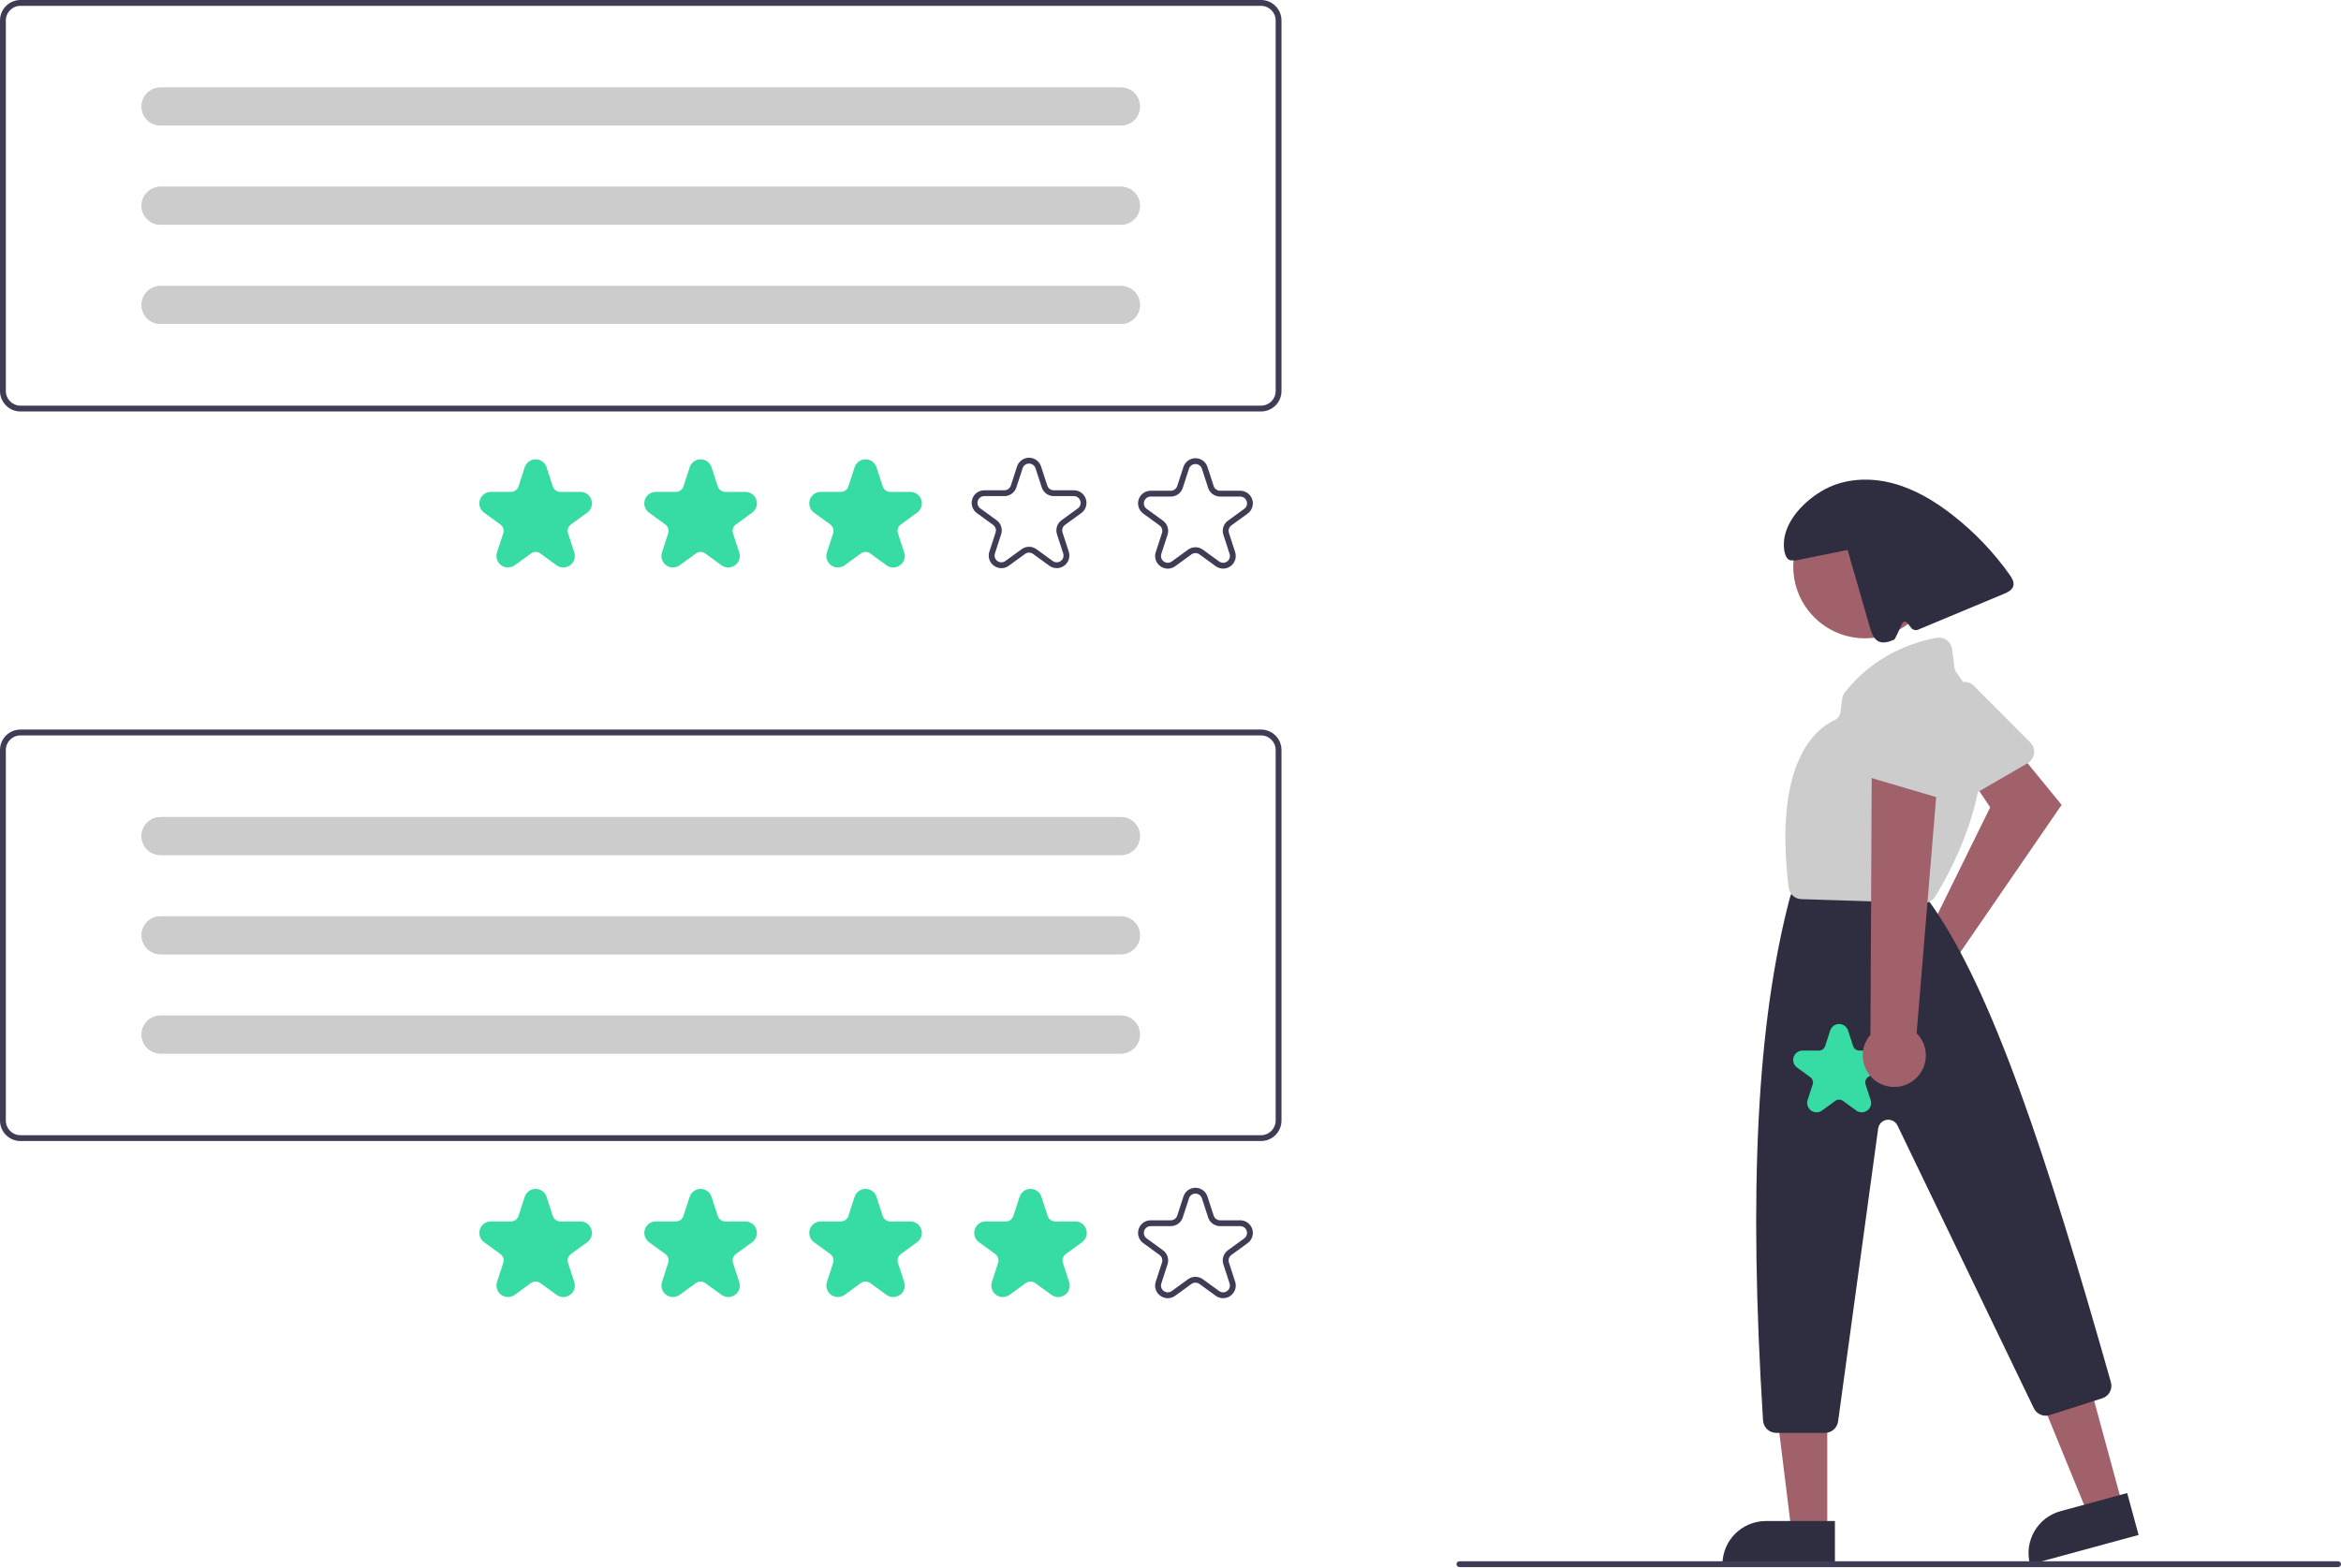
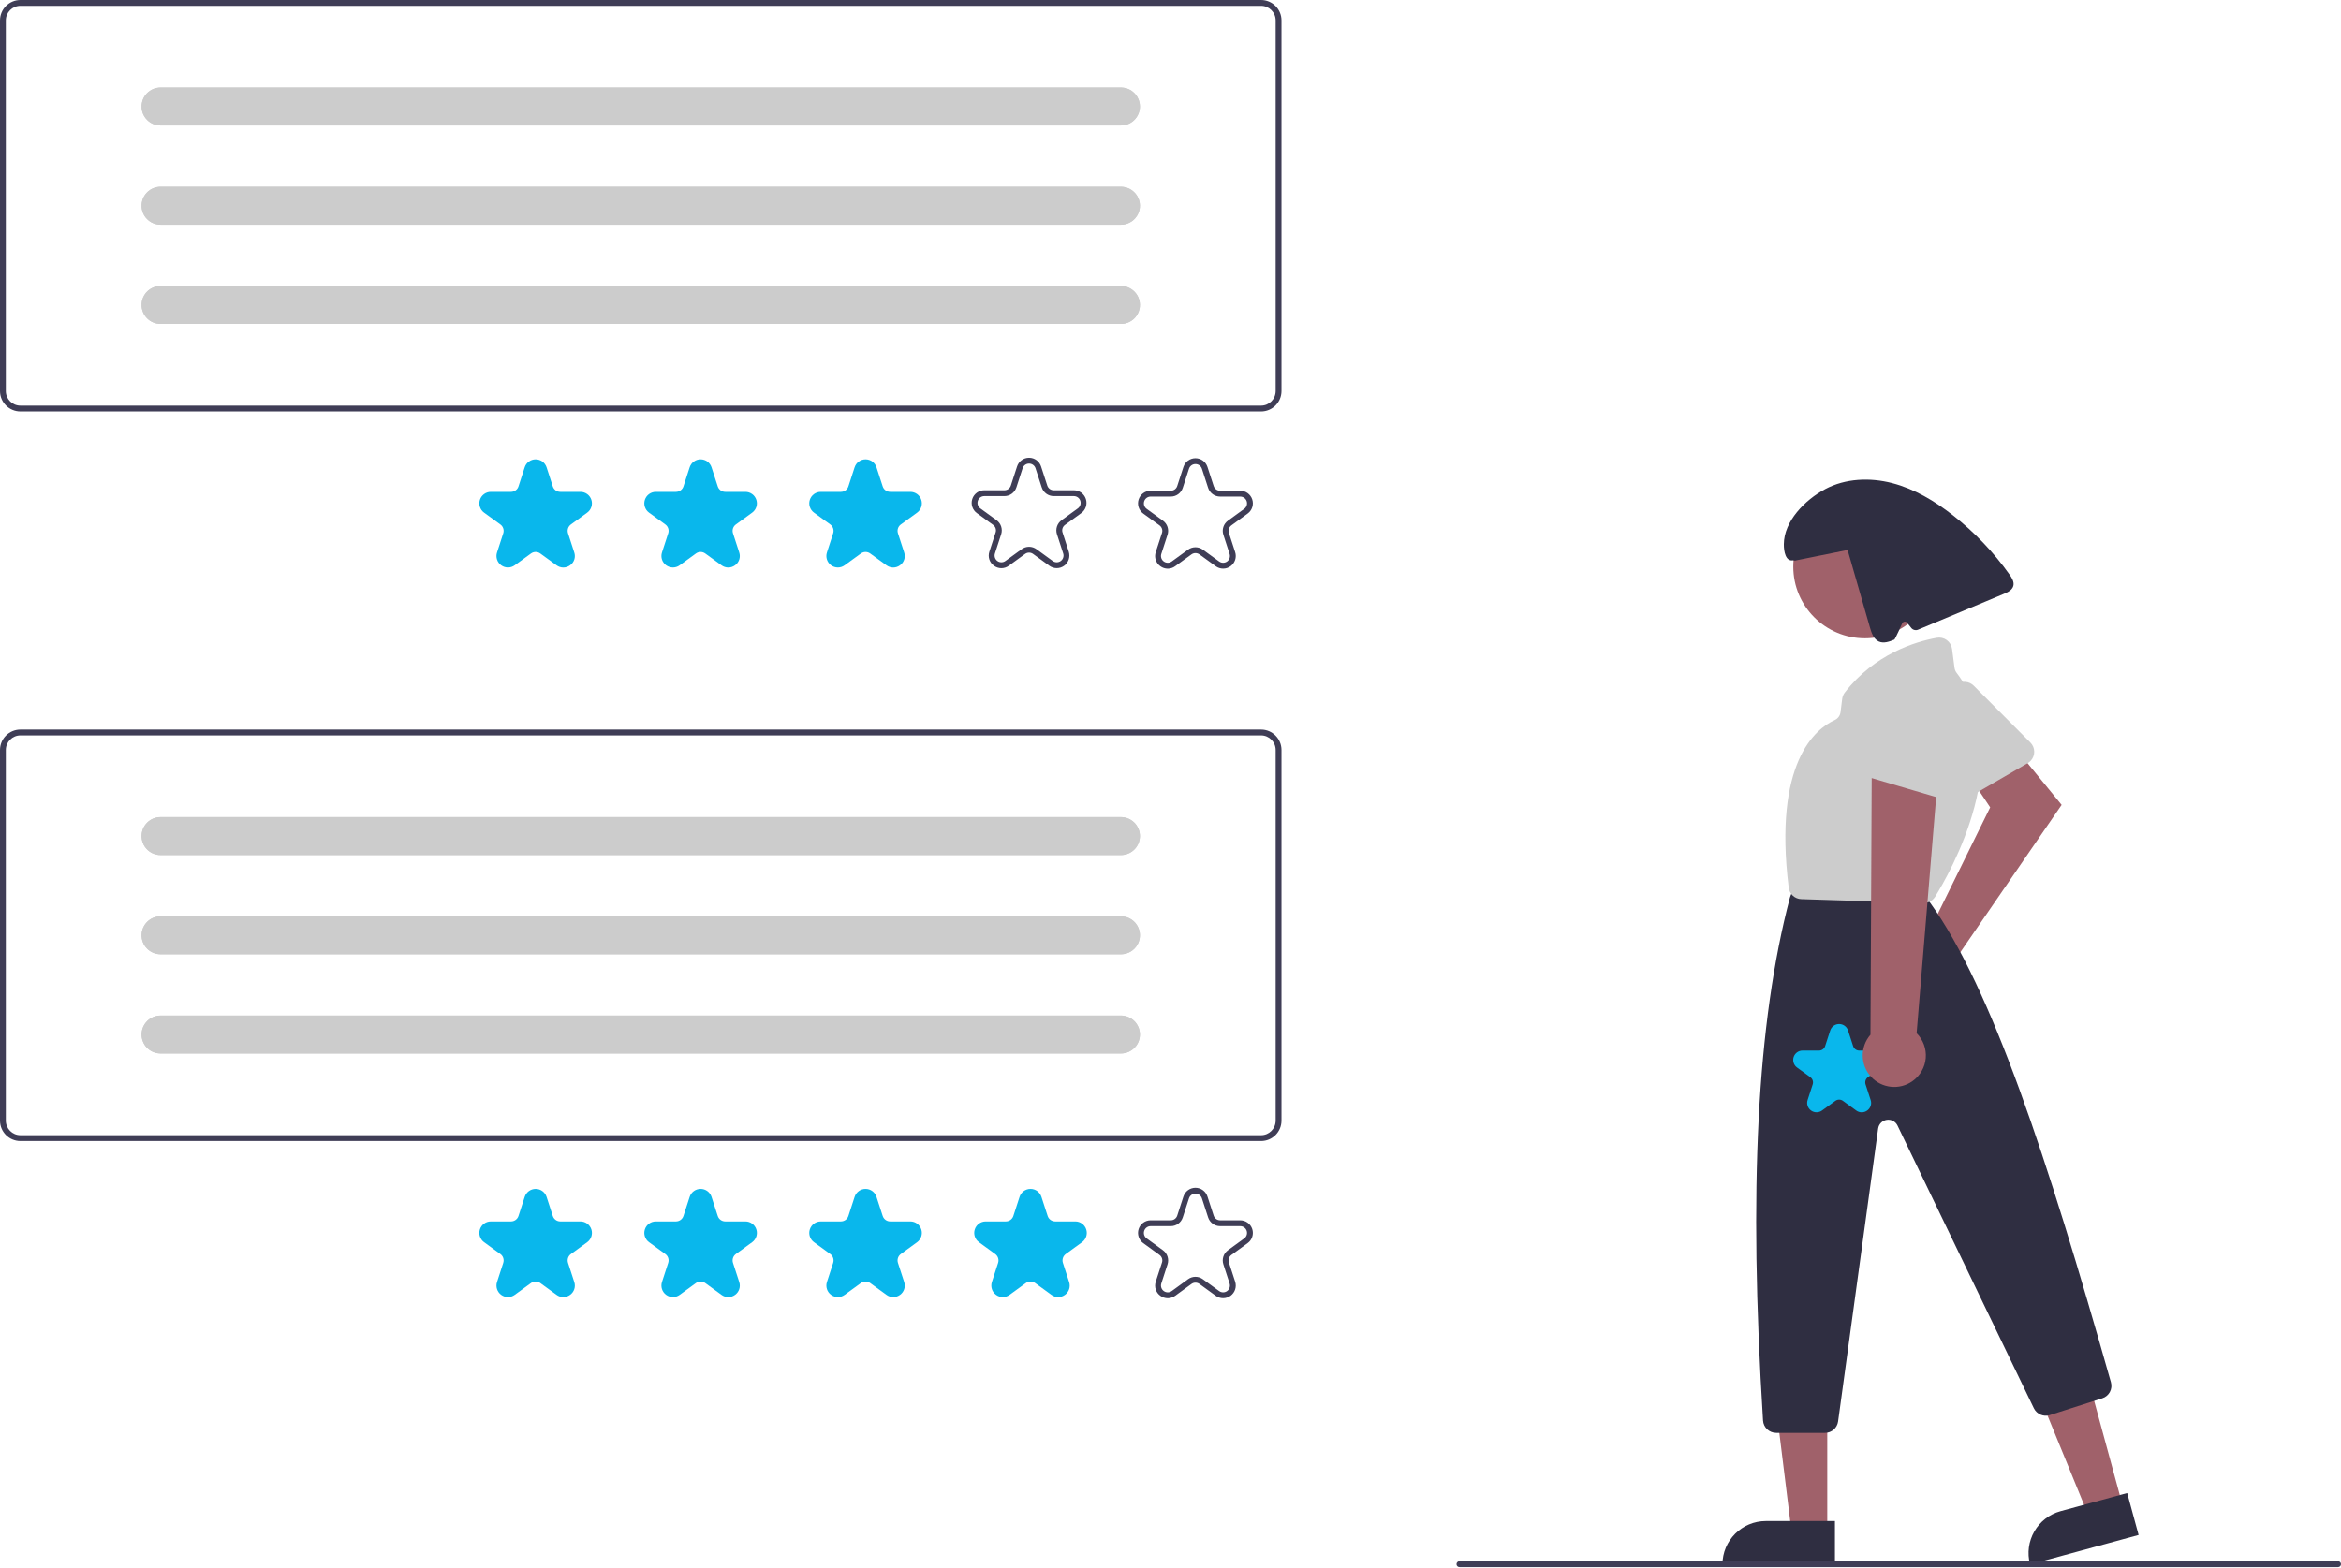
<svg xmlns="http://www.w3.org/2000/svg" id="b8669117-6177-4f3a-a75c-05852d999d53" data-name="Layer 1" width="801.953" height="537" viewBox="0 0 801.953 537">
  <path d="M857.273,503.003a10.527,10.527,0,0,1,1.621-.347l21.899-44.496-6.686-10.023,13.807-12.067,17.357,21.24-35.351,51.448a10.496,10.496,0,1,1-12.648-5.755Z" transform="translate(-199.0236 -181.5)" fill="#a0616a" />
  <path d="M894.656,442.218a4.514,4.514,0,0,1-1.016.801l-22.406,12.989a4.499,4.499,0,0,1-6.324-1.968l-10.897-23.023a4.476,4.476,0,0,1,1.537-5.645l13.889-9.448a4.502,4.502,0,0,1,5.718.544L894.57,435.949a4.504,4.504,0,0,1,.086,6.269Z" transform="translate(-199.0236 -181.5)" fill="#ccc" />
  <polygon points="727.092 515.689 715.262 518.908 697.217 474.811 714.677 470.06 727.092 515.689" fill="#a0616a" />
  <path d="M906.717,697.917h23.644a0,0,0,0,1,0,0v14.887a0,0,0,0,1,0,0H891.83a0,0,0,0,1,0,0v0A14.887,14.887,0,0,1,906.717,697.917Z" transform="translate(-352.2474 82.43915) rotate(-15.22067)" fill="#2f2e41" />
  <polygon points="625.961 524.716 613.702 524.715 607.869 477.427 625.963 477.428 625.961 524.716" fill="#a0616a" />
  <path d="M604.944,521.212h23.644a0,0,0,0,1,0,0v14.887a0,0,0,0,1,0,0H590.057a0,0,0,0,1,0,0v0A14.887,14.887,0,0,1,604.944,521.212Z" fill="#2f2e41" />
  <circle cx="638.878" cy="194.165" r="24.561" fill="#a0616a" />
  <path d="M824.234,672.5H807.481a4.513,4.513,0,0,1-4.496-4.223c-4.992-79.361-2.072-136.289,9.19-179.153a4.678,4.678,0,0,1,.182-.552l.897-2.243a4.479,4.479,0,0,1,4.178-2.829h34.452a4.493,4.493,0,0,1,3.417,1.571l4.679,5.46c.091.106.177.215.259.329,21.101,29.426,40.011,86.954,61.912,164.278a4.485,4.485,0,0,1-2.958,5.517L901.189,666.417a4.524,4.524,0,0,1-5.425-2.332l-46.723-96.907a3.5,3.5,0,0,0-6.62,1.046l-13.728,100.386A4.517,4.517,0,0,1,824.234,672.5Z" transform="translate(-199.0236 -181.5)" fill="#2f2e41" />
  <path d="M858.092,490.931c-.047,0-.094-.001-.141-.002l-41.848-1.321a4.485,4.485,0,0,1-4.329-3.954c-5.305-42.941,9.244-54.445,15.746-57.397a3.46,3.46,0,0,0,2.012-2.743l.562-4.501a4.484,4.484,0,0,1,.889-2.186c10.194-13.205,24.113-17.434,31.503-18.778a4.493,4.493,0,0,1,5.251,3.85l.843,6.463a3.56,3.56,0,0,0,.713,1.691c21.259,27.792-2.425,68.827-7.388,76.771h0A4.508,4.508,0,0,1,858.092,490.931Z" transform="translate(-199.0236 -181.5)" fill="#ccc" />
  <path d="M887.455,378.43A97.753,97.753,0,0,0,867.95,358.01c-6.198-4.841-13.098-8.978-20.709-10.956-7.612-1.979-16.019-1.642-22.963,2.049-6.945,3.691-14.125,11.025-14.169,18.889-.014,2.527.629,5.945,3.117,5.508l.72.095q9.004-1.819,18.007-3.637,3.835,13.308,7.669,26.616c.539,1.87,1.262,3.961,3.037,4.758,1.672.751,3.604.043,5.296-.663.278-.116,2.668-5.482,2.668-5.482a1,1,0,0,1,1.723-.288l1.42,1.775a2,2,0,0,0,2.332.596q14.683-6.129,29.366-12.259c1.353-.565,2.865-1.302,3.257-2.715C889.095,380.944,888.267,379.576,887.455,378.43Z" transform="translate(-199.0236 -181.5)" fill="#2f2e41" />
  <path d="M999.976,718.5h-301a1,1,0,0,1,0-2h301a1,1,0,0,1,0,2Z" transform="translate(-199.0236 -181.5)" fill="#3f3d56" />
-   <path d="M836.793,562.664a3.203,3.203,0,0,1-1.889-.625l-4.552-3.307a2.206,2.206,0,0,0-2.602,0l-4.552,3.307a3.213,3.213,0,0,1-4.945-3.592l1.739-5.351a2.207,2.207,0,0,0-.804-2.475l-4.552-3.308a3.213,3.213,0,0,1,1.889-5.813h5.626a2.208,2.208,0,0,0,2.105-1.529l1.739-5.351a3.213,3.213,0,0,1,6.112,0l1.739,5.351a2.208,2.208,0,0,0,2.105,1.529h5.626a3.213,3.213,0,0,1,1.889,5.813l-4.552,3.307a2.208,2.208,0,0,0-.804,2.475l1.739,5.351a3.165,3.165,0,0,1-1.167,3.592A3.203,3.203,0,0,1,836.793,562.664Z" transform="translate(-199.0236 -181.5)" fill="#36dca3" />
+   <path d="M836.793,562.664a3.203,3.203,0,0,1-1.889-.625l-4.552-3.307a2.206,2.206,0,0,0-2.602,0l-4.552,3.307a3.213,3.213,0,0,1-4.945-3.592l1.739-5.351a2.207,2.207,0,0,0-.804-2.475l-4.552-3.308a3.213,3.213,0,0,1,1.889-5.813h5.626a2.208,2.208,0,0,0,2.105-1.529l1.739-5.351a3.213,3.213,0,0,1,6.112,0l1.739,5.351a2.208,2.208,0,0,0,2.105,1.529h5.626a3.213,3.213,0,0,1,1.889,5.813l-4.552,3.307a2.208,2.208,0,0,0-.804,2.475l1.739,5.351a3.165,3.165,0,0,1-1.167,3.592A3.203,3.203,0,0,1,836.793,562.664Z" transform="translate(-199.0236 -181.5)" fill="#09b7ec" />
  <path d="M854.189,551.966a10.743,10.743,0,0,0,1.406-16.412l7.773-93.871-23.144,3.184-.44,91.205a10.801,10.801,0,0,0,14.405,15.895Z" transform="translate(-199.0236 -181.5)" fill="#a0616a" />
  <path d="M864.881,455.199a4.514,4.514,0,0,1-1.281-.186l-24.846-7.308a4.499,4.499,0,0,1-2.927-5.941l9.195-23.754a4.476,4.476,0,0,1,5.153-2.771l16.415,3.568a4.502,4.502,0,0,1,3.542,4.521l-.764,27.492a4.504,4.504,0,0,1-4.488,4.378Z" transform="translate(-199.0236 -181.5)" fill="#ccc" />
  <path d="M631.024,572.5H206.024a7.008,7.008,0,0,1-7-7v-127a7.008,7.008,0,0,1,7-7H631.024a7.008,7.008,0,0,1,7,7v127A7.008,7.008,0,0,1,631.024,572.5Zm-425-139a5.006,5.006,0,0,0-5,5v127a5.006,5.006,0,0,0,5,5H631.024a5.006,5.006,0,0,0,5-5v-127a5.006,5.006,0,0,0-5-5Z" transform="translate(-199.0236 -181.5)" fill="#3f3d56" />
-   <path d="M391.999,625.975a3.925,3.925,0,0,1-2.314-.766l-5.576-4.051a2.702,2.702,0,0,0-3.187,0l-5.576,4.051a3.937,3.937,0,0,1-6.058-4.401l2.13-6.555a2.705,2.705,0,0,0-.985-3.032l-5.576-4.051a3.936,3.936,0,0,1,2.314-7.121h6.893a2.705,2.705,0,0,0,2.579-1.873l2.13-6.555a3.937,3.937,0,0,1,7.488,0l2.13,6.555a2.705,2.705,0,0,0,2.579,1.873h6.893a3.937,3.937,0,0,1,2.314,7.121l-5.576,4.051a2.705,2.705,0,0,0-.985,3.032l2.13,6.555a3.877,3.877,0,0,1-1.43,4.401A3.924,3.924,0,0,1,391.999,625.975Z" transform="translate(-199.0236 -181.5)" fill="#36dca3" />
-   <path d="M448.507,625.975a3.925,3.925,0,0,1-2.314-.766l-5.576-4.051a2.702,2.702,0,0,0-3.187,0l-5.576,4.051a3.937,3.937,0,0,1-6.058-4.401l2.13-6.555a2.705,2.705,0,0,0-.985-3.032l-5.576-4.051a3.937,3.937,0,0,1,2.314-7.121h6.893a2.705,2.705,0,0,0,2.579-1.873l2.13-6.555a3.936,3.936,0,0,1,7.488,0l2.13,6.555a2.705,2.705,0,0,0,2.579,1.873h6.893a3.937,3.937,0,0,1,2.314,7.121l-5.576,4.051a2.705,2.705,0,0,0-.985,3.032l2.13,6.555a3.877,3.877,0,0,1-1.43,4.401A3.924,3.924,0,0,1,448.507,625.975Z" transform="translate(-199.0236 -181.5)" fill="#36dca3" />
-   <path d="M505.016,625.975a3.924,3.924,0,0,1-2.314-.766l-5.576-4.051a2.708,2.708,0,0,0-3.188,0l-5.576,4.051a3.936,3.936,0,0,1-6.058-4.401l2.13-6.555a2.705,2.705,0,0,0-.985-3.032l-5.576-4.051a3.937,3.937,0,0,1,2.314-7.121h6.893a2.705,2.705,0,0,0,2.579-1.873l2.13-6.555a3.936,3.936,0,0,1,7.488,0l2.13,6.555a2.705,2.705,0,0,0,2.579,1.873h6.893a3.937,3.937,0,0,1,2.314,7.121l-5.576,4.051a2.705,2.705,0,0,0-.985,3.032l2.13,6.555a3.878,3.878,0,0,1-1.43,4.401A3.925,3.925,0,0,1,505.016,625.975Z" transform="translate(-199.0236 -181.5)" fill="#36dca3" />
-   <path d="M561.524,625.975a3.925,3.925,0,0,1-2.314-.766l-5.576-4.051a2.702,2.702,0,0,0-3.187,0L544.87,625.209a3.937,3.937,0,0,1-6.058-4.401l2.13-6.555a2.704,2.704,0,0,0-.985-3.032l-5.576-4.052a3.937,3.937,0,0,1,2.314-7.121h6.893a2.705,2.705,0,0,0,2.579-1.873l2.13-6.555a3.936,3.936,0,0,1,7.488,0l2.13,6.555a2.705,2.705,0,0,0,2.579,1.873h6.893a3.937,3.937,0,0,1,2.314,7.121l-5.576,4.051a2.705,2.705,0,0,0-.985,3.032l2.13,6.555A3.877,3.877,0,0,1,563.838,625.209,3.924,3.924,0,0,1,561.524,625.975Z" transform="translate(-199.0236 -181.5)" fill="#36dca3" />
+   <path d="M391.999,625.975a3.925,3.925,0,0,1-2.314-.766l-5.576-4.051a2.702,2.702,0,0,0-3.187,0l-5.576,4.051a3.937,3.937,0,0,1-6.058-4.401l2.13-6.555a2.705,2.705,0,0,0-.985-3.032l-5.576-4.051a3.936,3.936,0,0,1,2.314-7.121h6.893a2.705,2.705,0,0,0,2.579-1.873l2.13-6.555a3.937,3.937,0,0,1,7.488,0l2.13,6.555a2.705,2.705,0,0,0,2.579,1.873h6.893a3.937,3.937,0,0,1,2.314,7.121l-5.576,4.051a2.705,2.705,0,0,0-.985,3.032l2.13,6.555a3.877,3.877,0,0,1-1.43,4.401A3.924,3.924,0,0,1,391.999,625.975Z" transform="translate(-199.0236 -181.5)" fill="#09b7ec" />
+   <path d="M448.507,625.975a3.925,3.925,0,0,1-2.314-.766l-5.576-4.051a2.702,2.702,0,0,0-3.187,0l-5.576,4.051a3.937,3.937,0,0,1-6.058-4.401l2.13-6.555a2.705,2.705,0,0,0-.985-3.032l-5.576-4.051a3.937,3.937,0,0,1,2.314-7.121h6.893a2.705,2.705,0,0,0,2.579-1.873l2.13-6.555a3.936,3.936,0,0,1,7.488,0l2.13,6.555a2.705,2.705,0,0,0,2.579,1.873h6.893a3.937,3.937,0,0,1,2.314,7.121l-5.576,4.051a2.705,2.705,0,0,0-.985,3.032l2.13,6.555a3.877,3.877,0,0,1-1.43,4.401A3.924,3.924,0,0,1,448.507,625.975Z" transform="translate(-199.0236 -181.5)" fill="#09b7ec" />
+   <path d="M505.016,625.975a3.924,3.924,0,0,1-2.314-.766l-5.576-4.051a2.708,2.708,0,0,0-3.188,0l-5.576,4.051a3.936,3.936,0,0,1-6.058-4.401l2.13-6.555a2.705,2.705,0,0,0-.985-3.032l-5.576-4.051a3.937,3.937,0,0,1,2.314-7.121h6.893a2.705,2.705,0,0,0,2.579-1.873l2.13-6.555a3.936,3.936,0,0,1,7.488,0l2.13,6.555a2.705,2.705,0,0,0,2.579,1.873h6.893a3.937,3.937,0,0,1,2.314,7.121l-5.576,4.051a2.705,2.705,0,0,0-.985,3.032l2.13,6.555a3.878,3.878,0,0,1-1.43,4.401A3.925,3.925,0,0,1,505.016,625.975Z" transform="translate(-199.0236 -181.5)" fill="#09b7ec" />
+   <path d="M561.524,625.975a3.925,3.925,0,0,1-2.314-.766l-5.576-4.051a2.702,2.702,0,0,0-3.187,0L544.87,625.209a3.937,3.937,0,0,1-6.058-4.401l2.13-6.555a2.704,2.704,0,0,0-.985-3.032l-5.576-4.052a3.937,3.937,0,0,1,2.314-7.121h6.893a2.705,2.705,0,0,0,2.579-1.873l2.13-6.555a3.936,3.936,0,0,1,7.488,0l2.13,6.555a2.705,2.705,0,0,0,2.579,1.873h6.893a3.937,3.937,0,0,1,2.314,7.121l-5.576,4.051a2.705,2.705,0,0,0-.985,3.032l2.13,6.555A3.877,3.877,0,0,1,563.838,625.209,3.924,3.924,0,0,1,561.524,625.975Z" transform="translate(-199.0236 -181.5)" fill="#09b7ec" />
  <path d="M599.065,626.364a4.313,4.313,0,0,1-2.541-.841,4.261,4.261,0,0,1-1.571-4.835l2.13-6.555a2.319,2.319,0,0,0-.844-2.598l-5.577-4.052a4.324,4.324,0,0,1,2.542-7.822H600.096a2.318,2.318,0,0,0,2.21-1.606l2.13-6.555a4.324,4.324,0,0,1,8.225,0l2.13,6.555a2.318,2.318,0,0,0,2.21,1.606h6.893a4.324,4.324,0,0,1,2.542,7.822l-5.576,4.052a2.318,2.318,0,0,0-.844,2.598l2.13,6.555a4.324,4.324,0,0,1-6.654,4.834l-5.576-4.051a2.318,2.318,0,0,0-2.732,0l-5.576,4.051A4.31,4.31,0,0,1,599.065,626.364Zm9.484-7.339a4.315,4.315,0,0,1,2.541.828l5.576,4.051a2.324,2.324,0,0,0,3.576-2.598l-2.13-6.555a4.313,4.313,0,0,1,1.571-4.834l5.576-4.052a2.324,2.324,0,0,0-1.366-4.204h-6.893a4.313,4.313,0,0,1-4.112-2.988l-2.13-6.555a2.324,2.324,0,0,0-4.421,0l-2.13,6.555a4.312,4.312,0,0,1-4.112,2.988h-6.893a2.324,2.324,0,0,0-1.366,4.204l5.577,4.052a4.314,4.314,0,0,1,1.571,4.834l-2.13,6.555a2.324,2.324,0,0,0,3.576,2.598l5.577-4.051A4.317,4.317,0,0,1,608.549,619.025Z" transform="translate(-199.0236 -181.5)" fill="#3f3d56" />
  <path d="M254.024,461.5a6.5,6.5,0,0,0,0,13h329a6.5,6.5,0,1,0,0-13Z" transform="translate(-199.0236 -181.5)" fill="#ccc" />
  <path d="M254.024,495.5a6.5,6.5,0,0,0,0,13h329a6.5,6.5,0,1,0,0-13Z" transform="translate(-199.0236 -181.5)" fill="#ccc" />
  <path d="M254.024,529.5a6.5,6.5,0,0,0,0,13h329a6.5,6.5,0,1,0,0-13Z" transform="translate(-199.0236 -181.5)" fill="#ccc" />
  <path d="M254.024,461.5a6.5,6.5,0,0,0,0,13h329a6.5,6.5,0,1,0,0-13Z" transform="translate(-199.0236 -181.5)" fill="#ccc" />
  <path d="M254.024,495.5a6.5,6.5,0,0,0,0,13h329a6.5,6.5,0,1,0,0-13Z" transform="translate(-199.0236 -181.5)" fill="#ccc" />
  <path d="M254.024,529.5a6.5,6.5,0,0,0,0,13h329a6.5,6.5,0,1,0,0-13Z" transform="translate(-199.0236 -181.5)" fill="#ccc" />
  <path d="M631.024,322.5H206.024a7.008,7.008,0,0,1-7-7v-127a7.008,7.008,0,0,1,7-7H631.024a7.008,7.008,0,0,1,7,7v127A7.008,7.008,0,0,1,631.024,322.5Zm-425-139a5.006,5.006,0,0,0-5,5v127a5.006,5.006,0,0,0,5,5H631.024a5.006,5.006,0,0,0,5-5v-127a5.006,5.006,0,0,0-5-5Z" transform="translate(-199.0236 -181.5)" fill="#3f3d56" />
-   <path d="M391.999,375.975a3.925,3.925,0,0,1-2.314-.766l-5.576-4.051a2.702,2.702,0,0,0-3.187,0l-5.576,4.051a3.937,3.937,0,0,1-6.058-4.401l2.13-6.555a2.705,2.705,0,0,0-.985-3.032l-5.576-4.051a3.936,3.936,0,0,1,2.314-7.121h6.893a2.705,2.705,0,0,0,2.579-1.873l2.13-6.555a3.937,3.937,0,0,1,7.488,0l2.13,6.555a2.705,2.705,0,0,0,2.579,1.873h6.893a3.937,3.937,0,0,1,2.314,7.121l-5.576,4.051a2.705,2.705,0,0,0-.985,3.032l2.13,6.555a3.877,3.877,0,0,1-1.43,4.401A3.924,3.924,0,0,1,391.999,375.975Z" transform="translate(-199.0236 -181.5)" fill="#36dca3" />
-   <path d="M448.507,375.975a3.925,3.925,0,0,1-2.314-.766l-5.576-4.051a2.702,2.702,0,0,0-3.187,0l-5.576,4.051a3.937,3.937,0,0,1-6.058-4.401l2.13-6.555a2.705,2.705,0,0,0-.985-3.032l-5.576-4.051a3.937,3.937,0,0,1,2.314-7.121h6.893a2.705,2.705,0,0,0,2.579-1.873l2.13-6.555a3.936,3.936,0,0,1,7.488,0l2.13,6.555a2.705,2.705,0,0,0,2.579,1.873h6.893a3.937,3.937,0,0,1,2.314,7.121l-5.576,4.051a2.705,2.705,0,0,0-.985,3.032l2.13,6.555a3.877,3.877,0,0,1-1.43,4.401A3.924,3.924,0,0,1,448.507,375.975Z" transform="translate(-199.0236 -181.5)" fill="#36dca3" />
-   <path d="M505.016,375.975a3.924,3.924,0,0,1-2.314-.766l-5.576-4.051a2.708,2.708,0,0,0-3.188,0l-5.576,4.051a3.936,3.936,0,0,1-6.058-4.401l2.13-6.555a2.705,2.705,0,0,0-.985-3.032l-5.576-4.051a3.937,3.937,0,0,1,2.314-7.121h6.893a2.705,2.705,0,0,0,2.579-1.873l2.13-6.555a3.936,3.936,0,0,1,7.488,0l2.13,6.555a2.705,2.705,0,0,0,2.579,1.873h6.893a3.937,3.937,0,0,1,2.314,7.121l-5.576,4.051a2.705,2.705,0,0,0-.985,3.032l2.13,6.555a3.878,3.878,0,0,1-1.43,4.401A3.925,3.925,0,0,1,505.016,375.975Z" transform="translate(-199.0236 -181.5)" fill="#36dca3" />
+   <path d="M391.999,375.975a3.925,3.925,0,0,1-2.314-.766l-5.576-4.051a2.702,2.702,0,0,0-3.187,0l-5.576,4.051a3.937,3.937,0,0,1-6.058-4.401l2.13-6.555a2.705,2.705,0,0,0-.985-3.032l-5.576-4.051a3.936,3.936,0,0,1,2.314-7.121h6.893a2.705,2.705,0,0,0,2.579-1.873l2.13-6.555a3.937,3.937,0,0,1,7.488,0l2.13,6.555a2.705,2.705,0,0,0,2.579,1.873h6.893a3.937,3.937,0,0,1,2.314,7.121l-5.576,4.051a2.705,2.705,0,0,0-.985,3.032l2.13,6.555a3.877,3.877,0,0,1-1.43,4.401A3.924,3.924,0,0,1,391.999,375.975Z" transform="translate(-199.0236 -181.5)" fill="#09b7ec" />
+   <path d="M448.507,375.975a3.925,3.925,0,0,1-2.314-.766l-5.576-4.051a2.702,2.702,0,0,0-3.187,0l-5.576,4.051a3.937,3.937,0,0,1-6.058-4.401l2.13-6.555a2.705,2.705,0,0,0-.985-3.032l-5.576-4.051a3.937,3.937,0,0,1,2.314-7.121h6.893a2.705,2.705,0,0,0,2.579-1.873l2.13-6.555a3.936,3.936,0,0,1,7.488,0l2.13,6.555a2.705,2.705,0,0,0,2.579,1.873h6.893a3.937,3.937,0,0,1,2.314,7.121l-5.576,4.051a2.705,2.705,0,0,0-.985,3.032l2.13,6.555a3.877,3.877,0,0,1-1.43,4.401A3.924,3.924,0,0,1,448.507,375.975Z" transform="translate(-199.0236 -181.5)" fill="#09b7ec" />
+   <path d="M505.016,375.975a3.924,3.924,0,0,1-2.314-.766l-5.576-4.051a2.708,2.708,0,0,0-3.188,0l-5.576,4.051a3.936,3.936,0,0,1-6.058-4.401l2.13-6.555a2.705,2.705,0,0,0-.985-3.032l-5.576-4.051a3.937,3.937,0,0,1,2.314-7.121h6.893a2.705,2.705,0,0,0,2.579-1.873l2.13-6.555a3.936,3.936,0,0,1,7.488,0l2.13,6.555a2.705,2.705,0,0,0,2.579,1.873h6.893a3.937,3.937,0,0,1,2.314,7.121l-5.576,4.051a2.705,2.705,0,0,0-.985,3.032l2.13,6.555a3.878,3.878,0,0,1-1.43,4.401A3.925,3.925,0,0,1,505.016,375.975Z" transform="translate(-199.0236 -181.5)" fill="#09b7ec" />
  <path d="M599.065,376.364a4.313,4.313,0,0,1-2.541-.841,4.261,4.261,0,0,1-1.571-4.835l2.13-6.555a2.319,2.319,0,0,0-.844-2.598l-5.577-4.052a4.324,4.324,0,0,1,2.542-7.822H600.096a2.318,2.318,0,0,0,2.21-1.606l2.13-6.555a4.324,4.324,0,0,1,8.225,0l2.13,6.555a2.318,2.318,0,0,0,2.21,1.606h6.893a4.324,4.324,0,0,1,2.542,7.822l-5.576,4.052a2.318,2.318,0,0,0-.844,2.598l2.13,6.555a4.324,4.324,0,0,1-6.654,4.834l-5.576-4.051a2.318,2.318,0,0,0-2.732,0l-5.576,4.051A4.31,4.31,0,0,1,599.065,376.364Zm9.484-7.339a4.315,4.315,0,0,1,2.541.828l5.576,4.051a2.324,2.324,0,0,0,3.576-2.598l-2.13-6.555a4.313,4.313,0,0,1,1.571-4.834l5.576-4.052a2.324,2.324,0,0,0-1.366-4.204h-6.893a4.313,4.313,0,0,1-4.112-2.988l-2.13-6.555a2.324,2.324,0,0,0-4.421,0l-2.13,6.555a4.312,4.312,0,0,1-4.112,2.988h-6.893a2.324,2.324,0,0,0-1.366,4.204l5.577,4.052a4.314,4.314,0,0,1,1.571,4.834l-2.13,6.555a2.324,2.324,0,0,0,3.576,2.598l5.577-4.051A4.317,4.317,0,0,1,608.549,369.025Z" transform="translate(-199.0236 -181.5)" fill="#3f3d56" />
  <path d="M542.065,376.203a4.313,4.313,0,0,1-2.541-.841,4.261,4.261,0,0,1-1.571-4.835l2.13-6.555a2.319,2.319,0,0,0-.844-2.598l-5.577-4.052A4.324,4.324,0,0,1,536.203,349.5H543.096a2.318,2.318,0,0,0,2.21-1.606l2.13-6.555a4.324,4.324,0,0,1,8.225,0l2.13,6.555a2.318,2.318,0,0,0,2.21,1.606h6.893a4.324,4.324,0,0,1,2.542,7.822l-5.576,4.052a2.318,2.318,0,0,0-.844,2.598l2.13,6.555a4.324,4.324,0,0,1-6.654,4.834l-5.576-4.051a2.318,2.318,0,0,0-2.732,0l-5.576,4.051A4.31,4.31,0,0,1,542.065,376.203Zm9.484-7.339a4.315,4.315,0,0,1,2.541.828l5.576,4.051a2.324,2.324,0,0,0,3.576-2.598l-2.13-6.555a4.313,4.313,0,0,1,1.571-4.834l5.576-4.052a2.324,2.324,0,0,0-1.366-4.204h-6.893a4.313,4.313,0,0,1-4.112-2.988l-2.13-6.555a2.324,2.324,0,0,0-4.421,0l-2.13,6.555A4.312,4.312,0,0,1,543.096,351.5h-6.893a2.324,2.324,0,0,0-1.366,4.204l5.577,4.052a4.314,4.314,0,0,1,1.571,4.834l-2.13,6.555a2.324,2.324,0,0,0,3.576,2.598l5.577-4.051A4.317,4.317,0,0,1,551.549,368.864Z" transform="translate(-199.0236 -181.5)" fill="#3f3d56" />
  <path d="M254.024,211.5a6.5,6.5,0,0,0,0,13h329a6.5,6.5,0,0,0,0-13Z" transform="translate(-199.0236 -181.5)" fill="#ccc" />
  <path d="M254.024,245.5a6.5,6.5,0,0,0,0,13h329a6.5,6.5,0,0,0,0-13Z" transform="translate(-199.0236 -181.5)" fill="#ccc" />
  <path d="M254.024,279.5a6.5,6.5,0,0,0,0,13h329a6.5,6.5,0,0,0,0-13Z" transform="translate(-199.0236 -181.5)" fill="#ccc" />
  <path d="M254.024,211.5a6.5,6.5,0,0,0,0,13h329a6.5,6.5,0,0,0,0-13Z" transform="translate(-199.0236 -181.5)" fill="#ccc" />
  <path d="M254.024,245.5a6.5,6.5,0,0,0,0,13h329a6.5,6.5,0,0,0,0-13Z" transform="translate(-199.0236 -181.5)" fill="#ccc" />
  <path d="M254.024,279.5a6.5,6.5,0,0,0,0,13h329a6.5,6.5,0,0,0,0-13Z" transform="translate(-199.0236 -181.5)" fill="#ccc" />
</svg>
